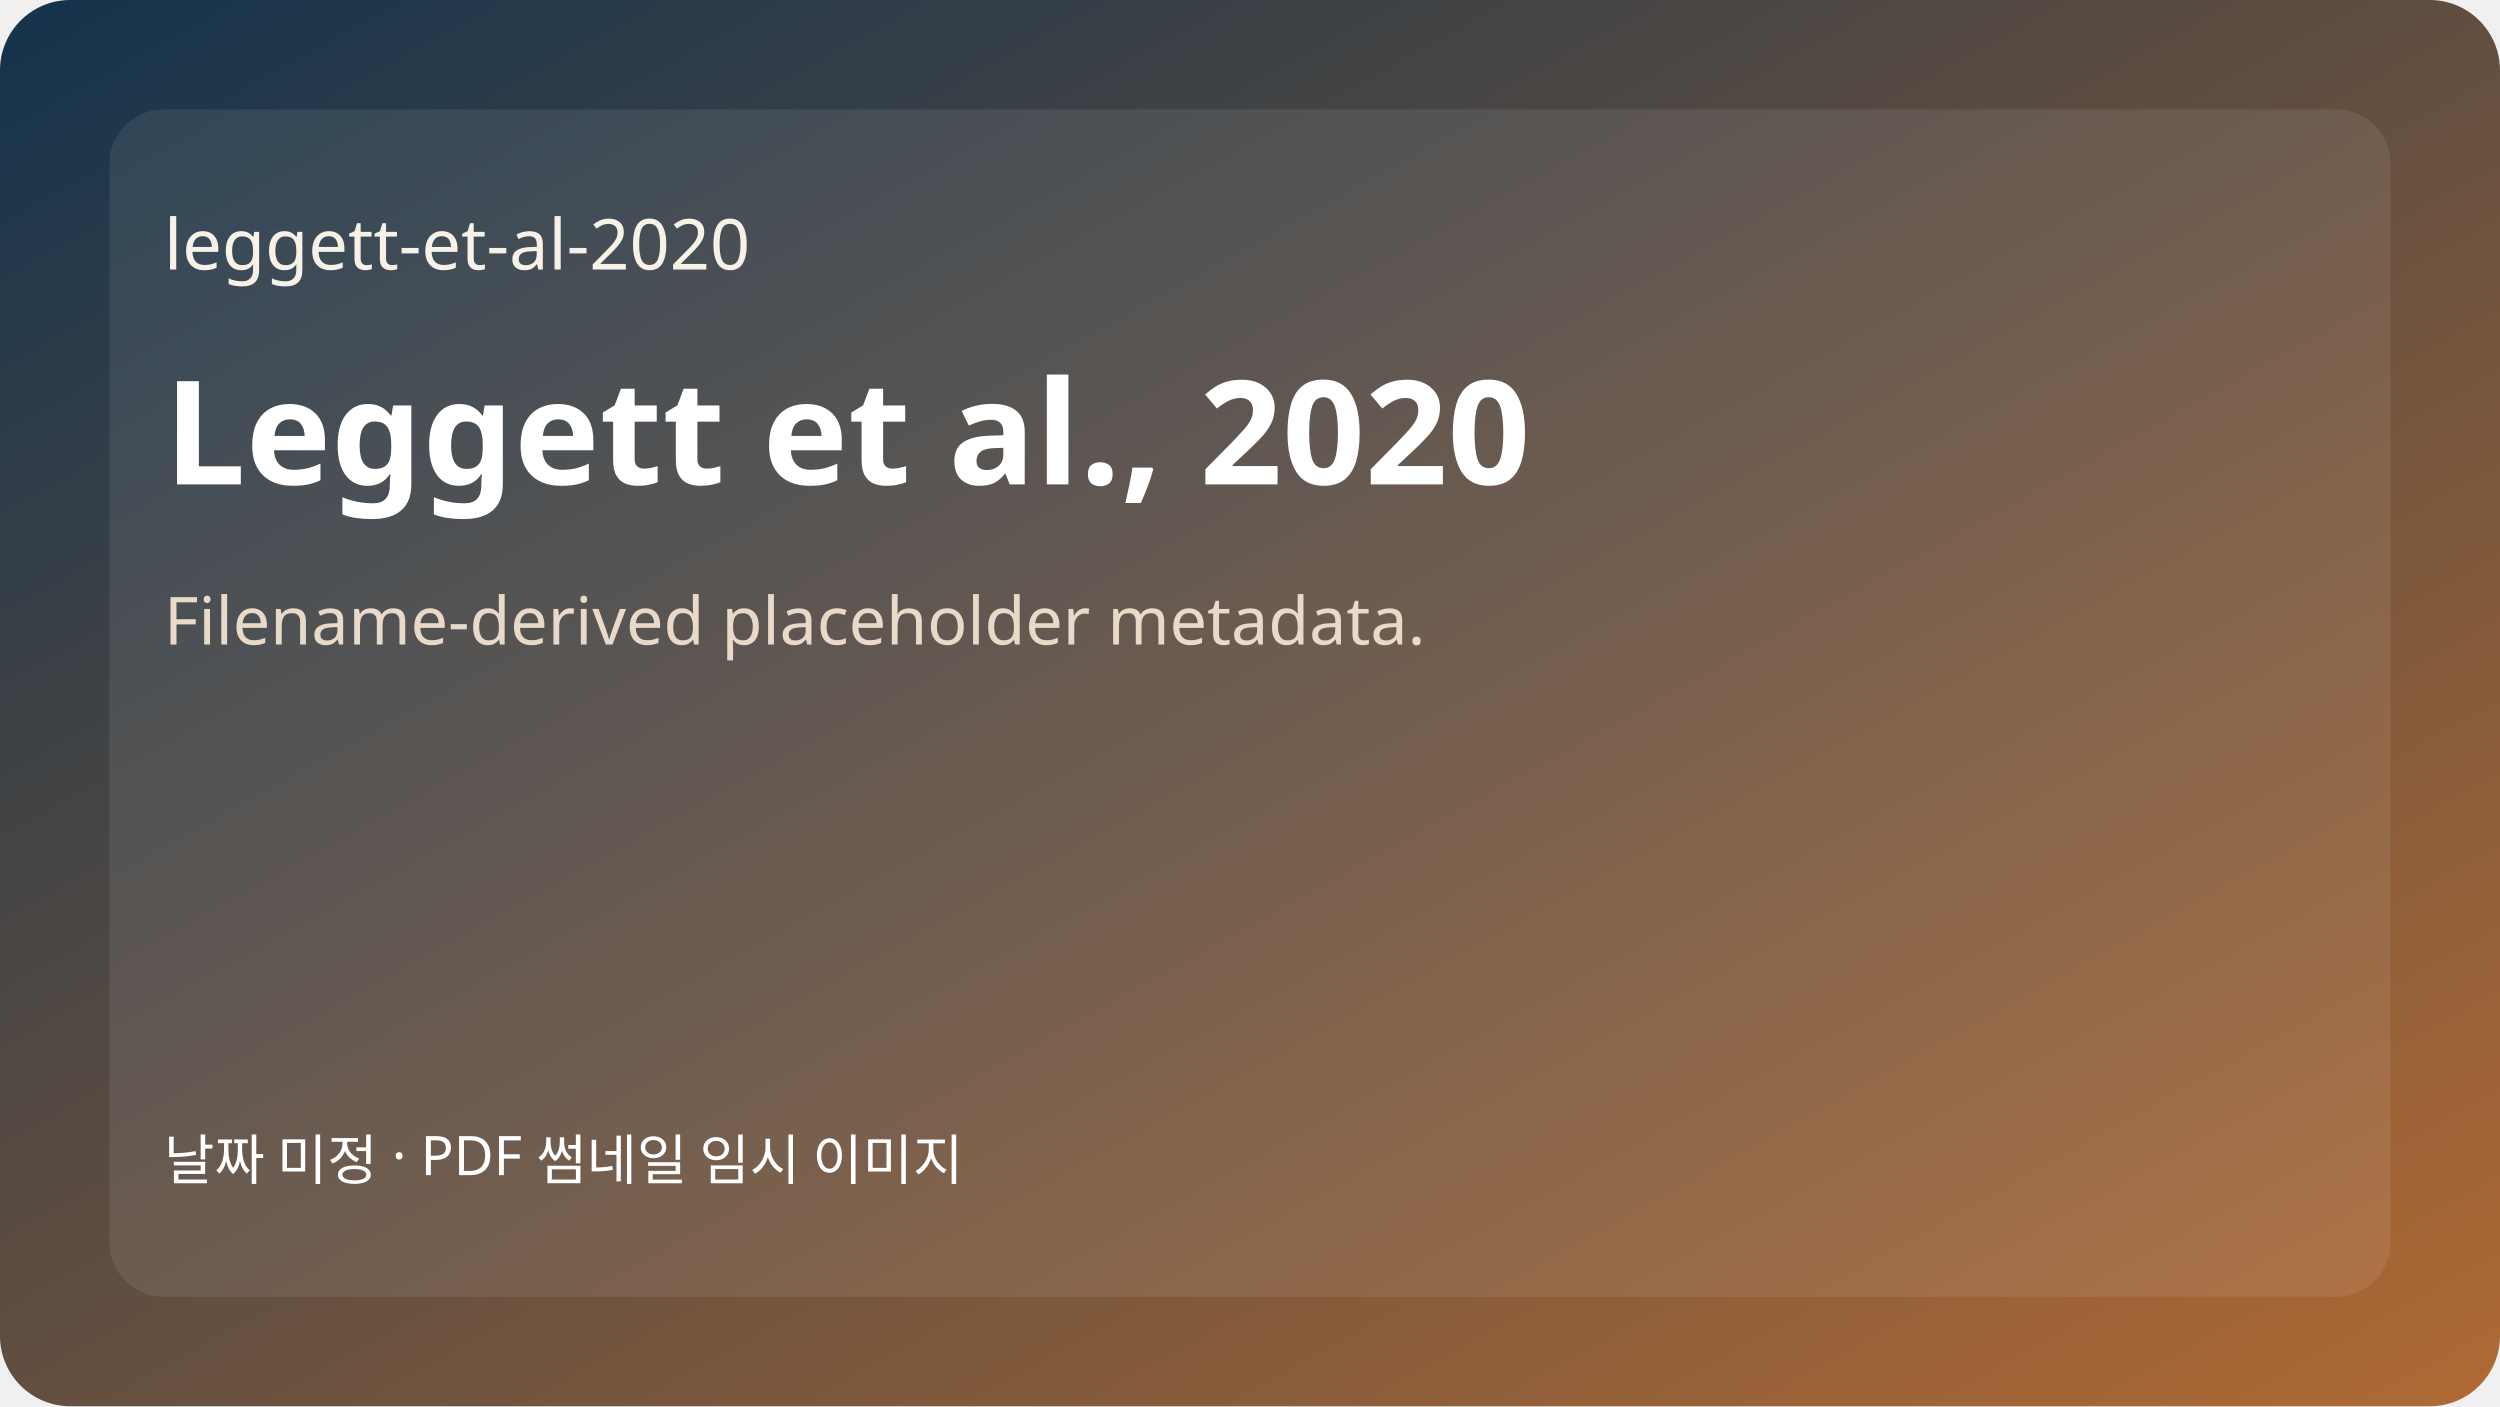
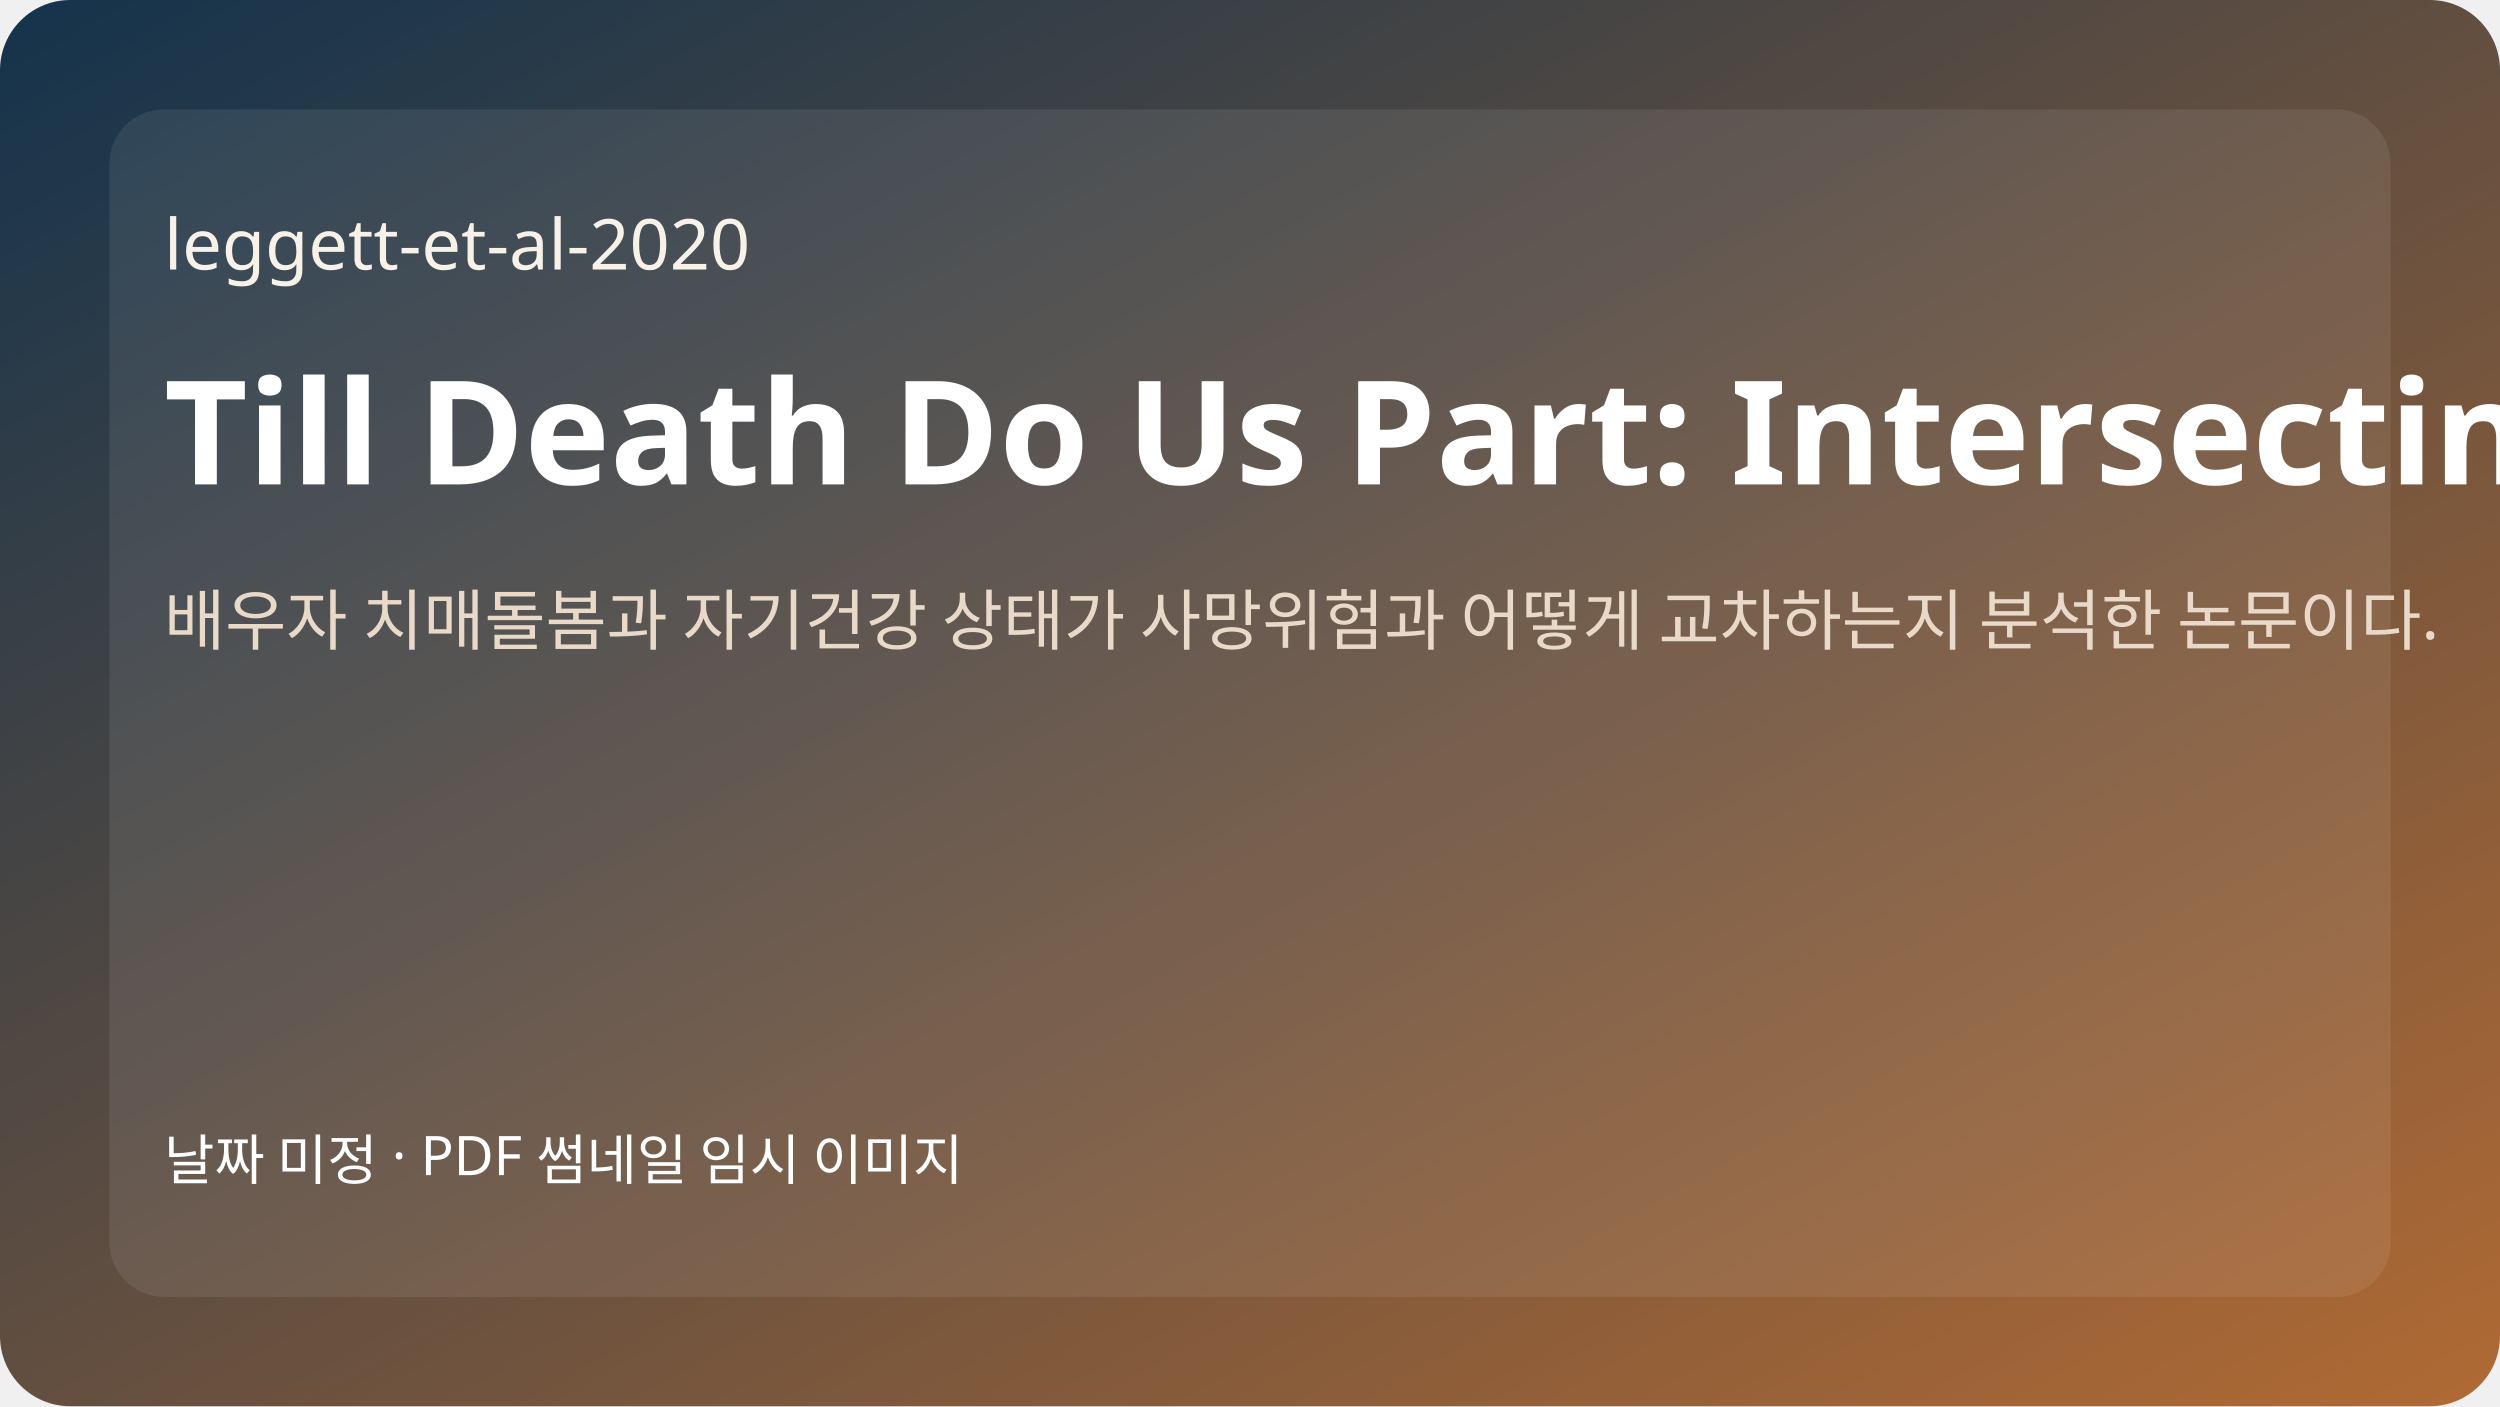
<svg xmlns="http://www.w3.org/2000/svg" width="1280" height="720" viewBox="0 0 1280 720">
  <defs>
    <linearGradient id="bg" x1="0" y1="0" x2="1" y2="1">
      <stop offset="0%" stop-color="#14334c" />
      <stop offset="100%" stop-color="#b06a34" />
    </linearGradient>
  </defs>
  <rect width="1280" height="720" fill="url(#bg)" rx="36" />
  <rect x="56" y="56" width="1168" height="608" fill="rgba(255,255,255,0.08)" rx="28" />
  <text x="84" y="138" fill="#f7f1e8" font-size="36" font-family="'Segoe UI', 'Noto Sans KR', sans-serif">leggett-et-al-2020</text>
-   <text x="84" y="248" fill="#ffffff" font-size="74" font-weight="700" font-family="'Segoe UI', 'Noto Sans KR', sans-serif">Leggett et al., 2020</text>
-   <text x="84" y="330" fill="#e9d9c9" font-size="34" font-family="'Segoe UI', 'Noto Sans KR', sans-serif">Filename-derived placeholder metadata.</text>
+   <text x="84" y="248" fill="#ffffff" font-size="74" font-weight="700" font-family="'Segoe UI', 'Noto Sans KR', sans-serif">Till Death Do Us Part: Intersecting Health and Spousal Dementia Caregiving on Caregiver Mortality</text>
+   <text x="84" y="330" fill="#e9d9c9" font-size="34" font-family="'Segoe UI', 'Noto Sans KR', sans-serif">배우자 치매돌봄과 자기건강 상태가 사망위험과 어떻게 교차하는지 분석한 논문이다.</text>
  <text x="84" y="604" fill="#ffffff" font-size="28" font-family="'Segoe UI', 'Noto Sans KR', sans-serif">날짜 미정 · PDF 썸네일 임시 이미지</text>
</svg>
